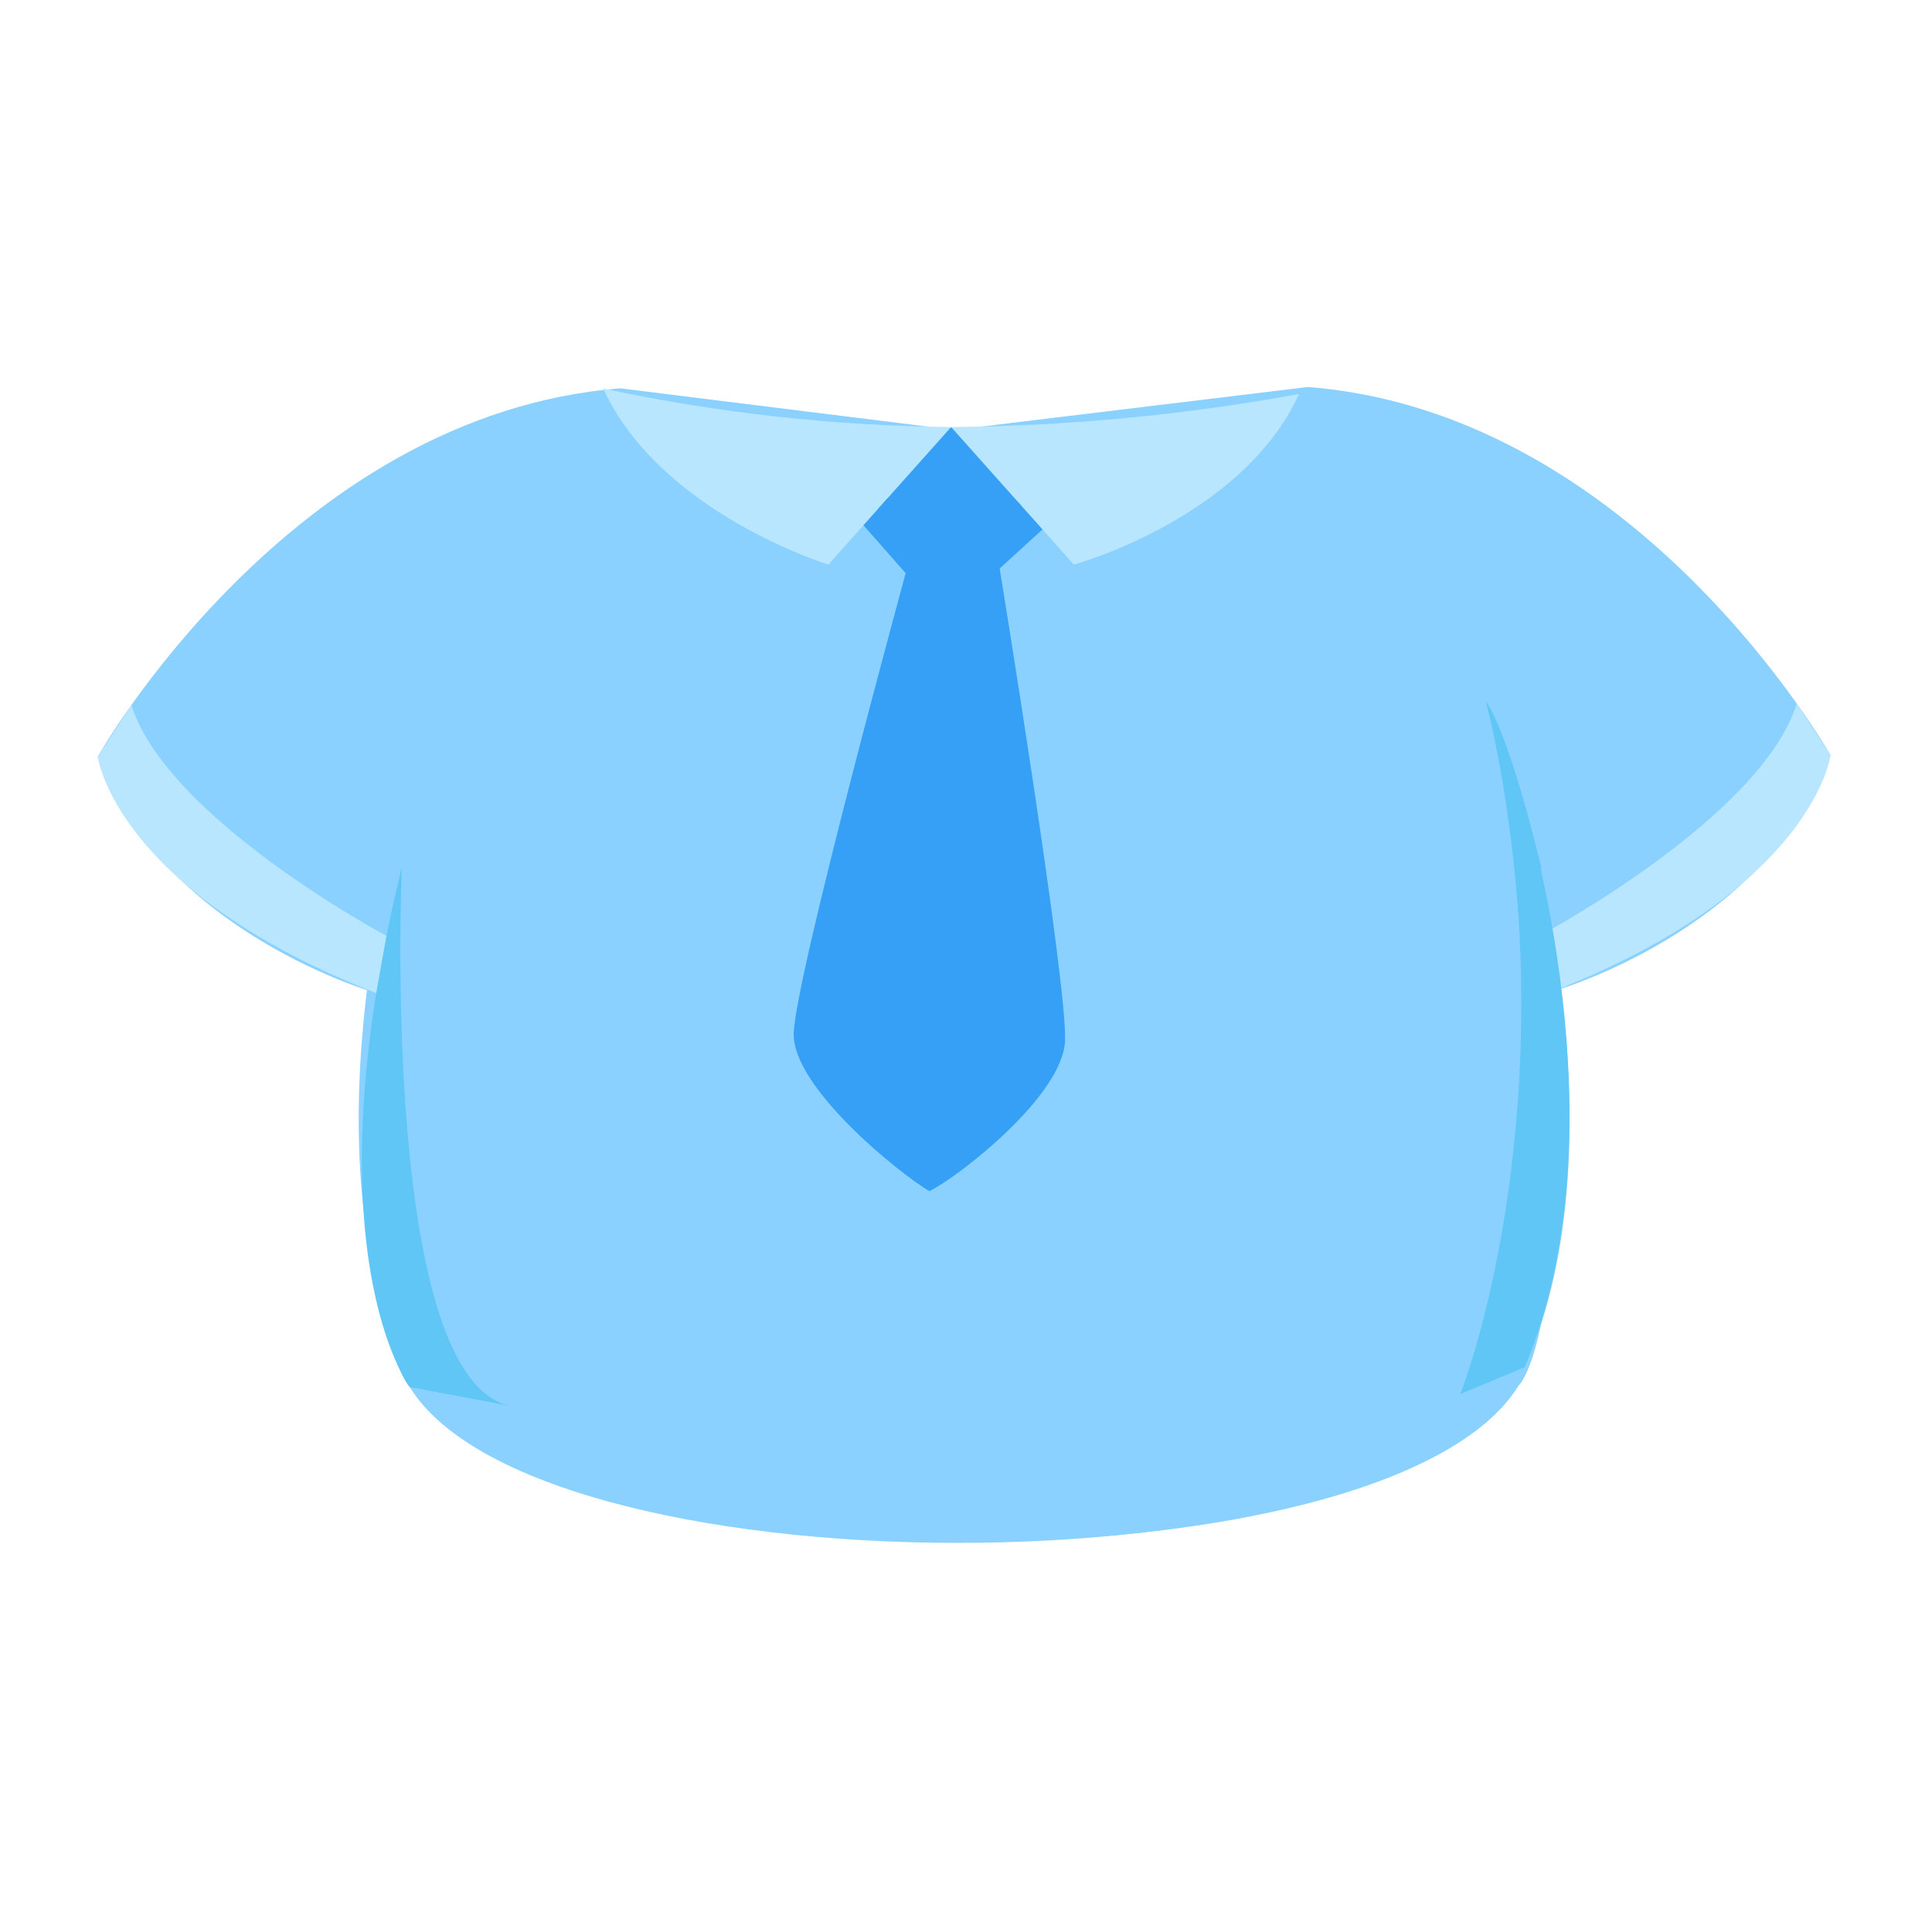
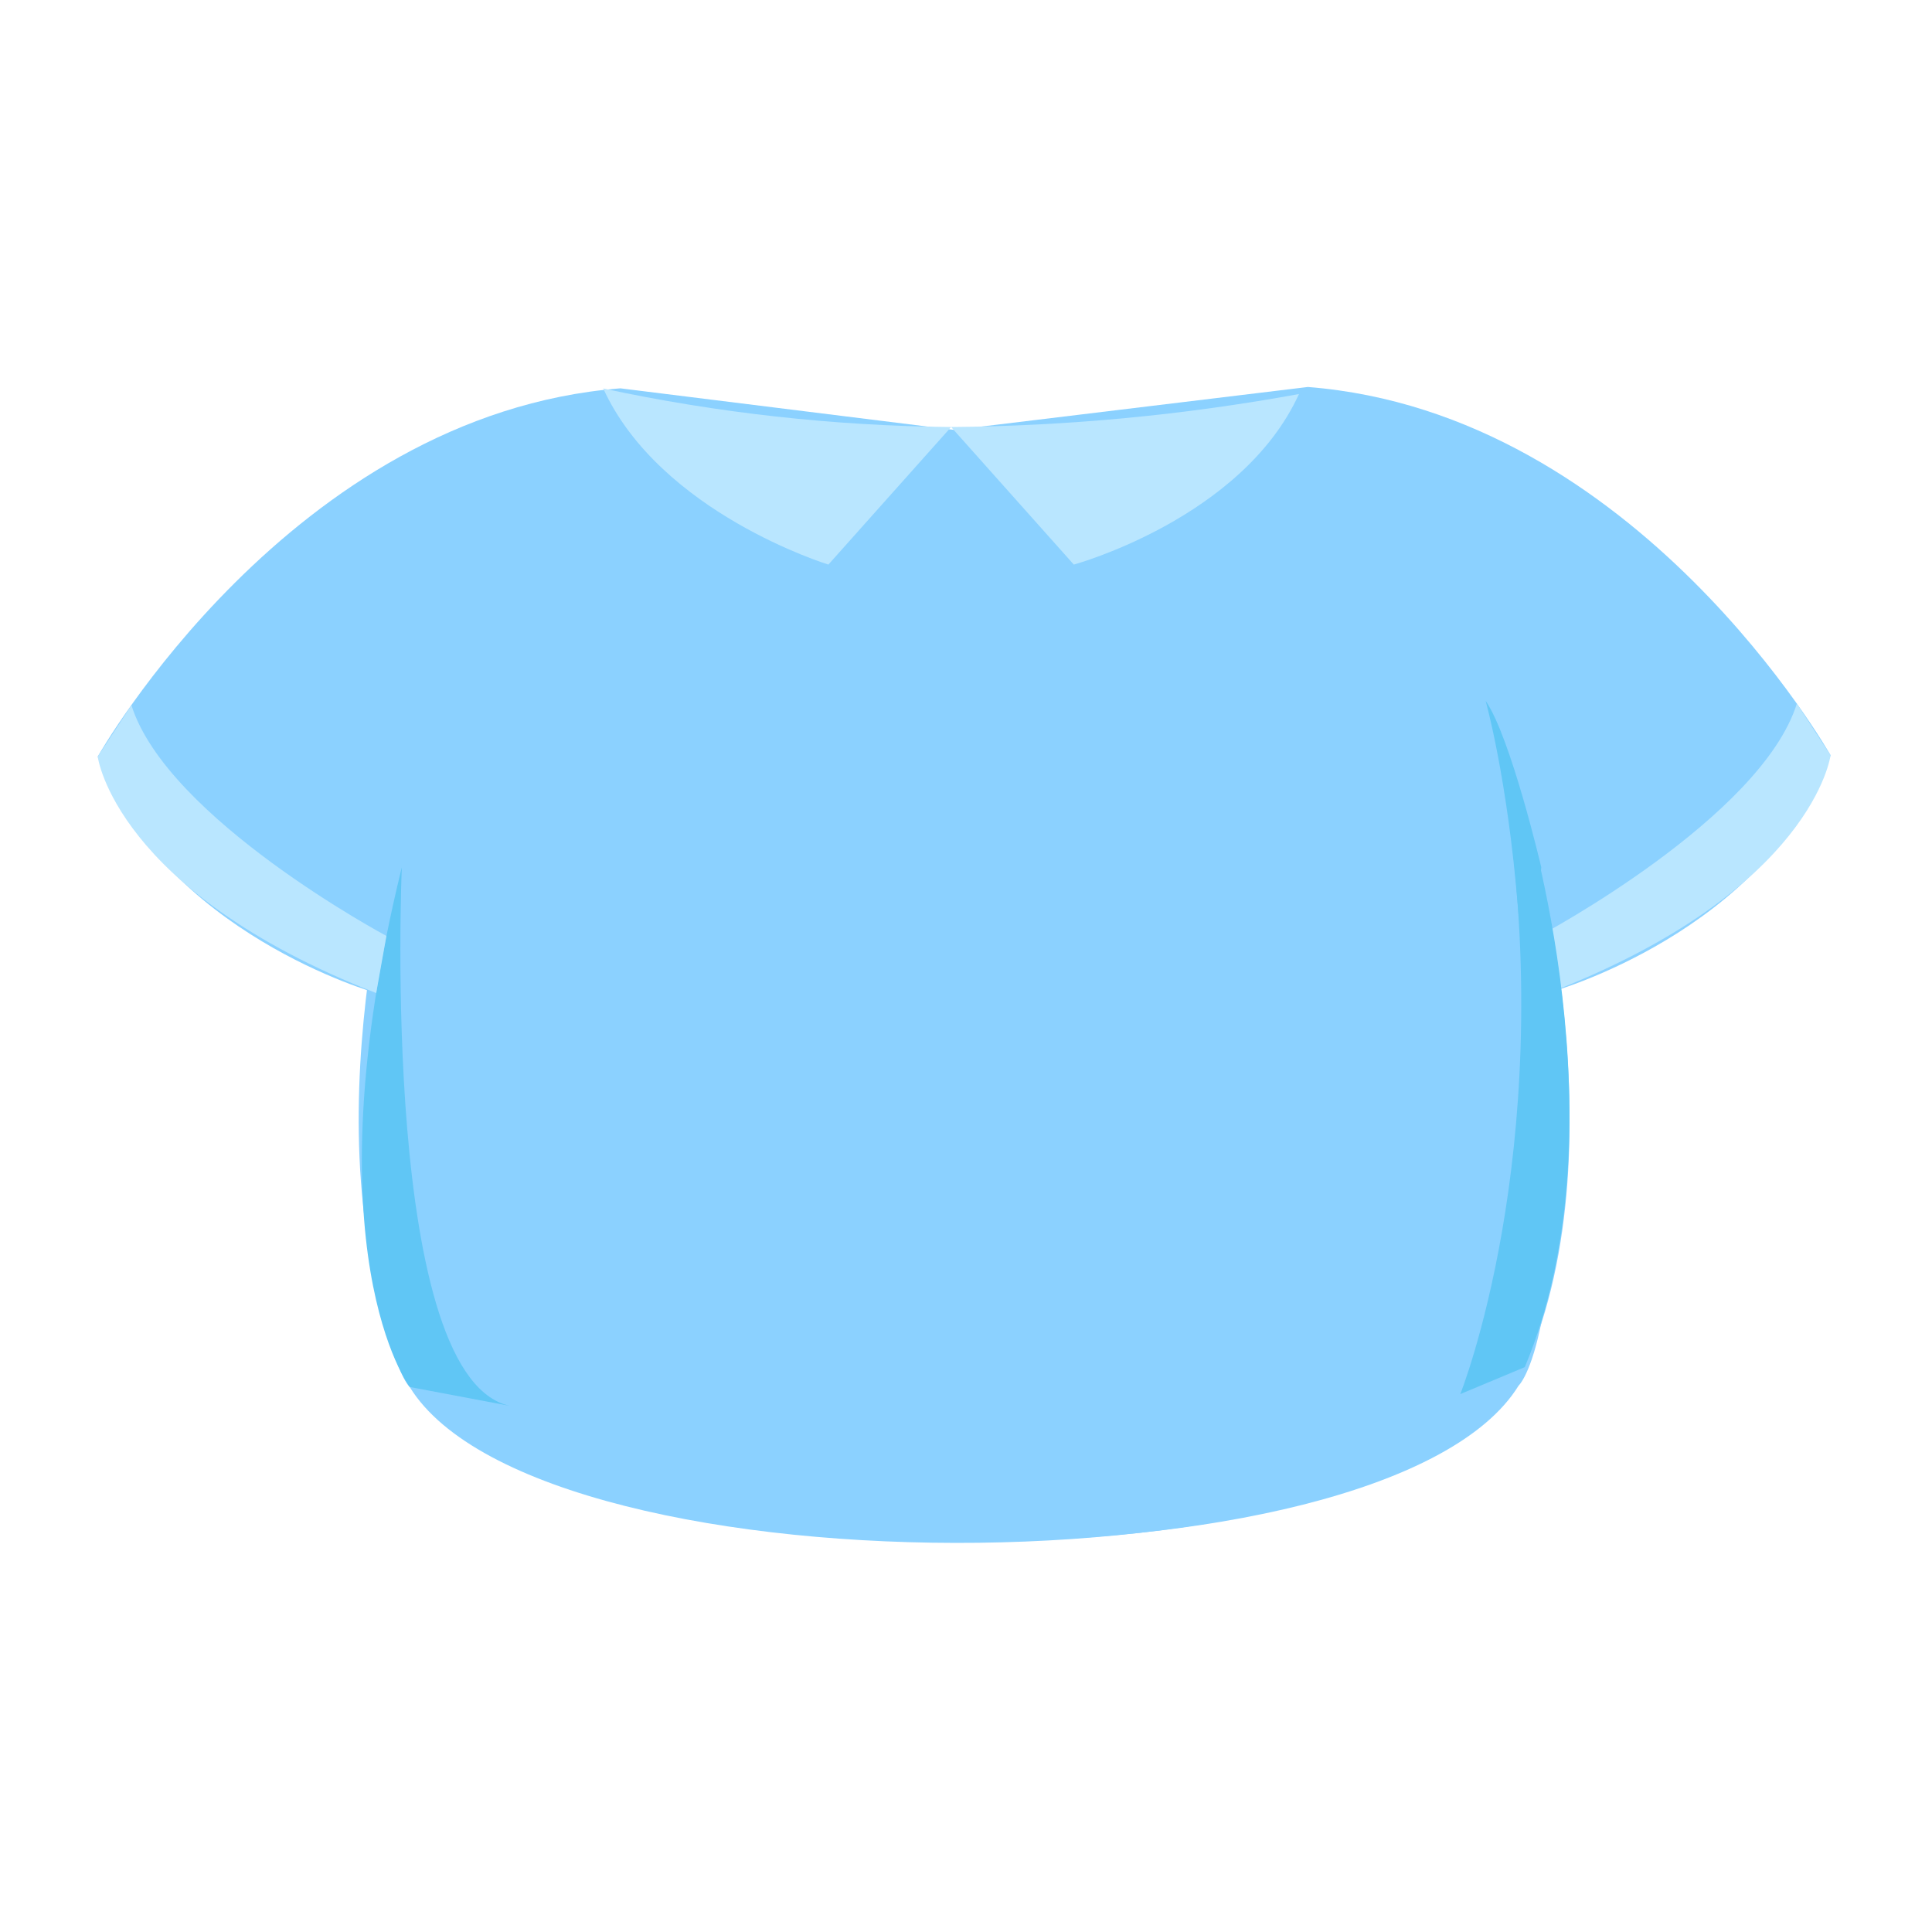
<svg xmlns="http://www.w3.org/2000/svg" id="Layer_1" data-name="Layer 1" viewBox="0 0 400 400">
  <defs>
-     <style>.cls-1{fill:#8bd1ff;}.cls-2{fill:#b9e6ff;}.cls-3{fill:#60c6f5;}.cls-4{fill:#35a0f5;}</style>
+     <style>.cls-1{fill:#8bd1ff;}.cls-2{fill:#b9e6ff;}.cls-3{fill:#60c6f5;}</style>
  </defs>
  <g id="Shirt_and_Tie" data-name="Shirt and Tie">
    <path class="cls-1" d="M83.62,166.6s-21,68.85-.08,116.17,203.63,48.28,230.87,4.11c0,0,10.62-9.49,6.93-81.57,0,0,44.11-12.37,57.66-48.94,0,0-40-70.9-108.22-76.25L197.53,89" />
    <path class="cls-2" d="M379,156.37s-3.55,27.81-57.66,48.94l-2.13-11.82s45.43-24.26,52.81-47.82Z" />
    <path class="cls-1" d="M315.61,166.88s21,68.85.08,116.17-203.63,48.28-230.87,4.11c0,0-10.62-9.49-6.93-81.56,0,0-44.11-12.38-57.66-48.95,0,0,40-70.9,108.22-76.25L197.53,89" />
    <path class="cls-3" d="M84.82,287.16s-21.15-28-1.63-107.6c0,0-4.67,107.31,23,111.63Z" />
    <path class="cls-3" d="M315.61,166.88s20.93,66.55.08,116.17l-13.35,5.58s19.73-49.35,9.85-120.87Z" />
    <path class="cls-2" d="M20.23,156.65s3.55,27.81,57.66,48.95L80,193.77S34.59,169.51,27.21,146Z" />
    <path class="cls-3" d="M319.1,179.56s-6.3-26.9-11.51-34.45c0,0,4.47,15.88,6.66,42.45S319.1,179.56,319.1,179.56Z" />
-     <path class="cls-4" d="M182.2,107.44A22.23,22.23,0,0,0,188.69,118h17.92s4.54-3.88,4.73-12.3V88.59l-32.57-.18Z" />
-     <path class="cls-4" d="M192.42,246.63c-6.3-3.74-28.22-21.39-28.09-32.55s23.61-97,23.61-97h12.6l-8.12,129.59Z" />
-     <path class="cls-4" d="M192.42,246.63c6.53-3.32,27.45-19.76,28.08-31S206.86,117,206.86,117l-12.56-.85-1.88,130.48Z" />
    <path class="cls-2" d="M196.92,88.41l-25.41,28.48s-34.81-10.65-46.62-36.46A358.87,358.87,0,0,0,196.92,88.41Z" />
    <path class="cls-2" d="M196.92,88.41l25.4,28.48s34.82-9.5,46.62-35.31A418.78,418.78,0,0,1,196.92,88.41Z" />
-     <polygon class="cls-4" points="187.41 118.56 178.77 108.75 183.71 103.22 210.6 103.75 215.83 109.61 206.61 118.03 187.41 118.56" />
  </g>
</svg>
